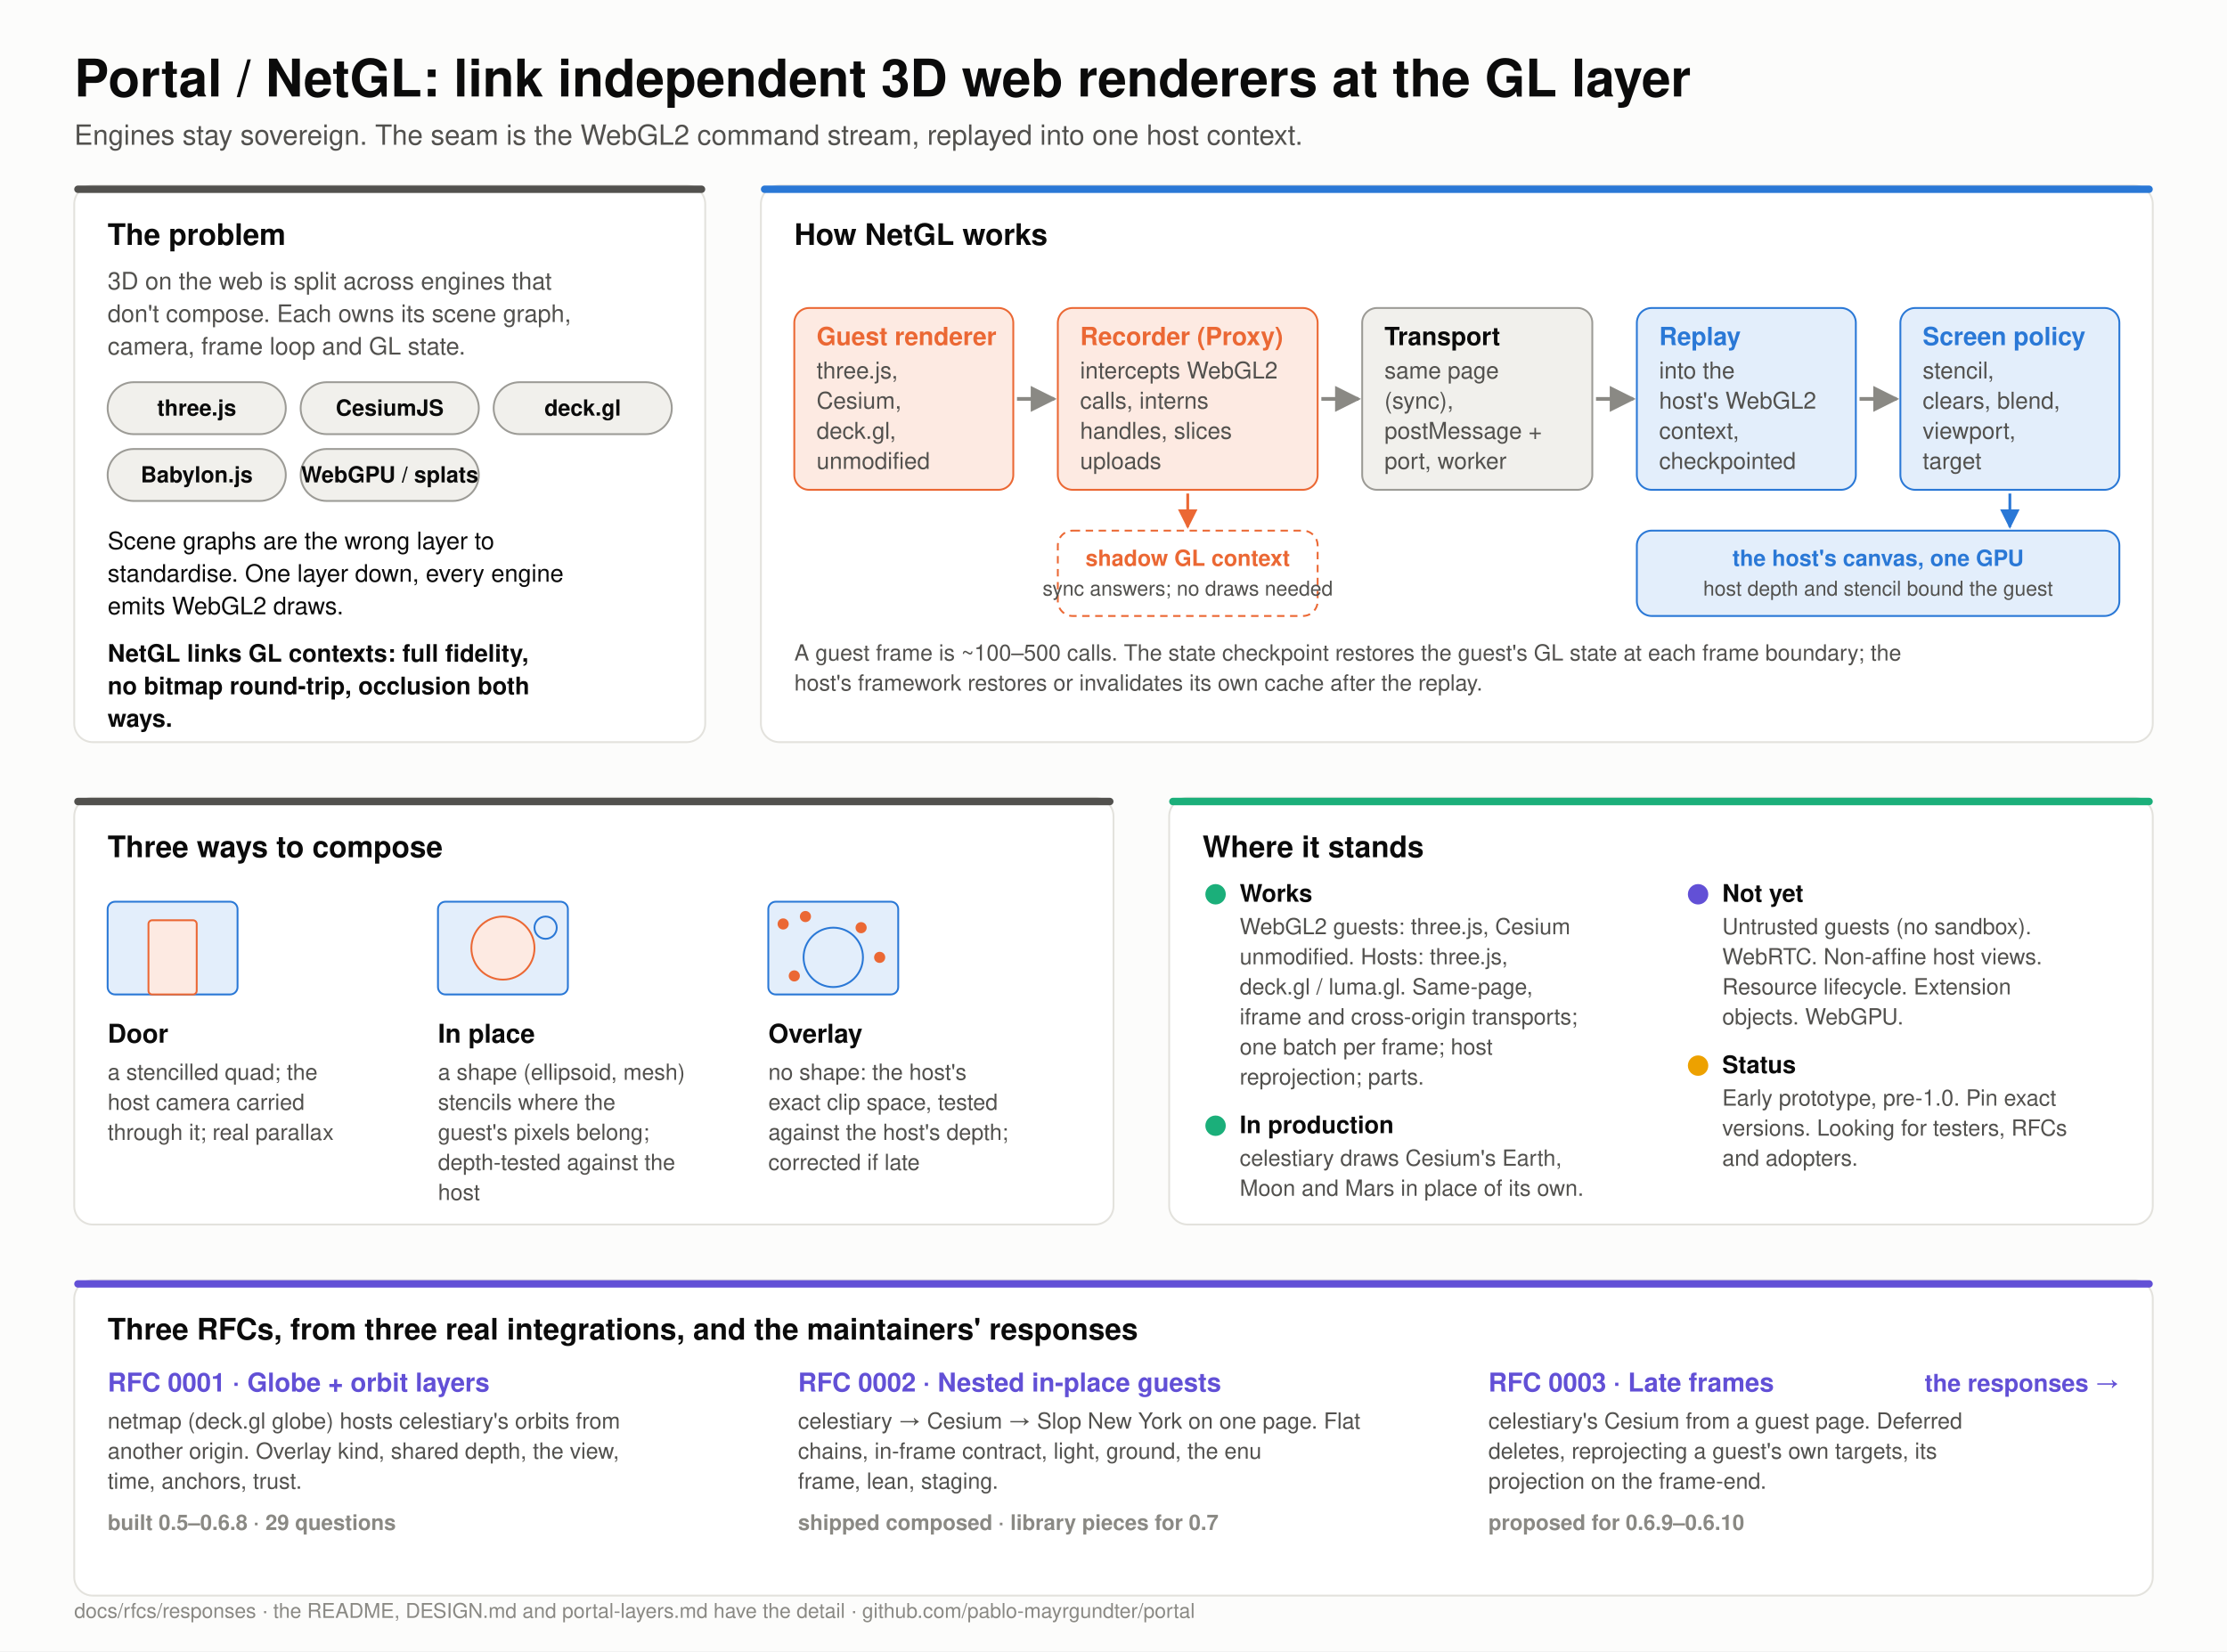
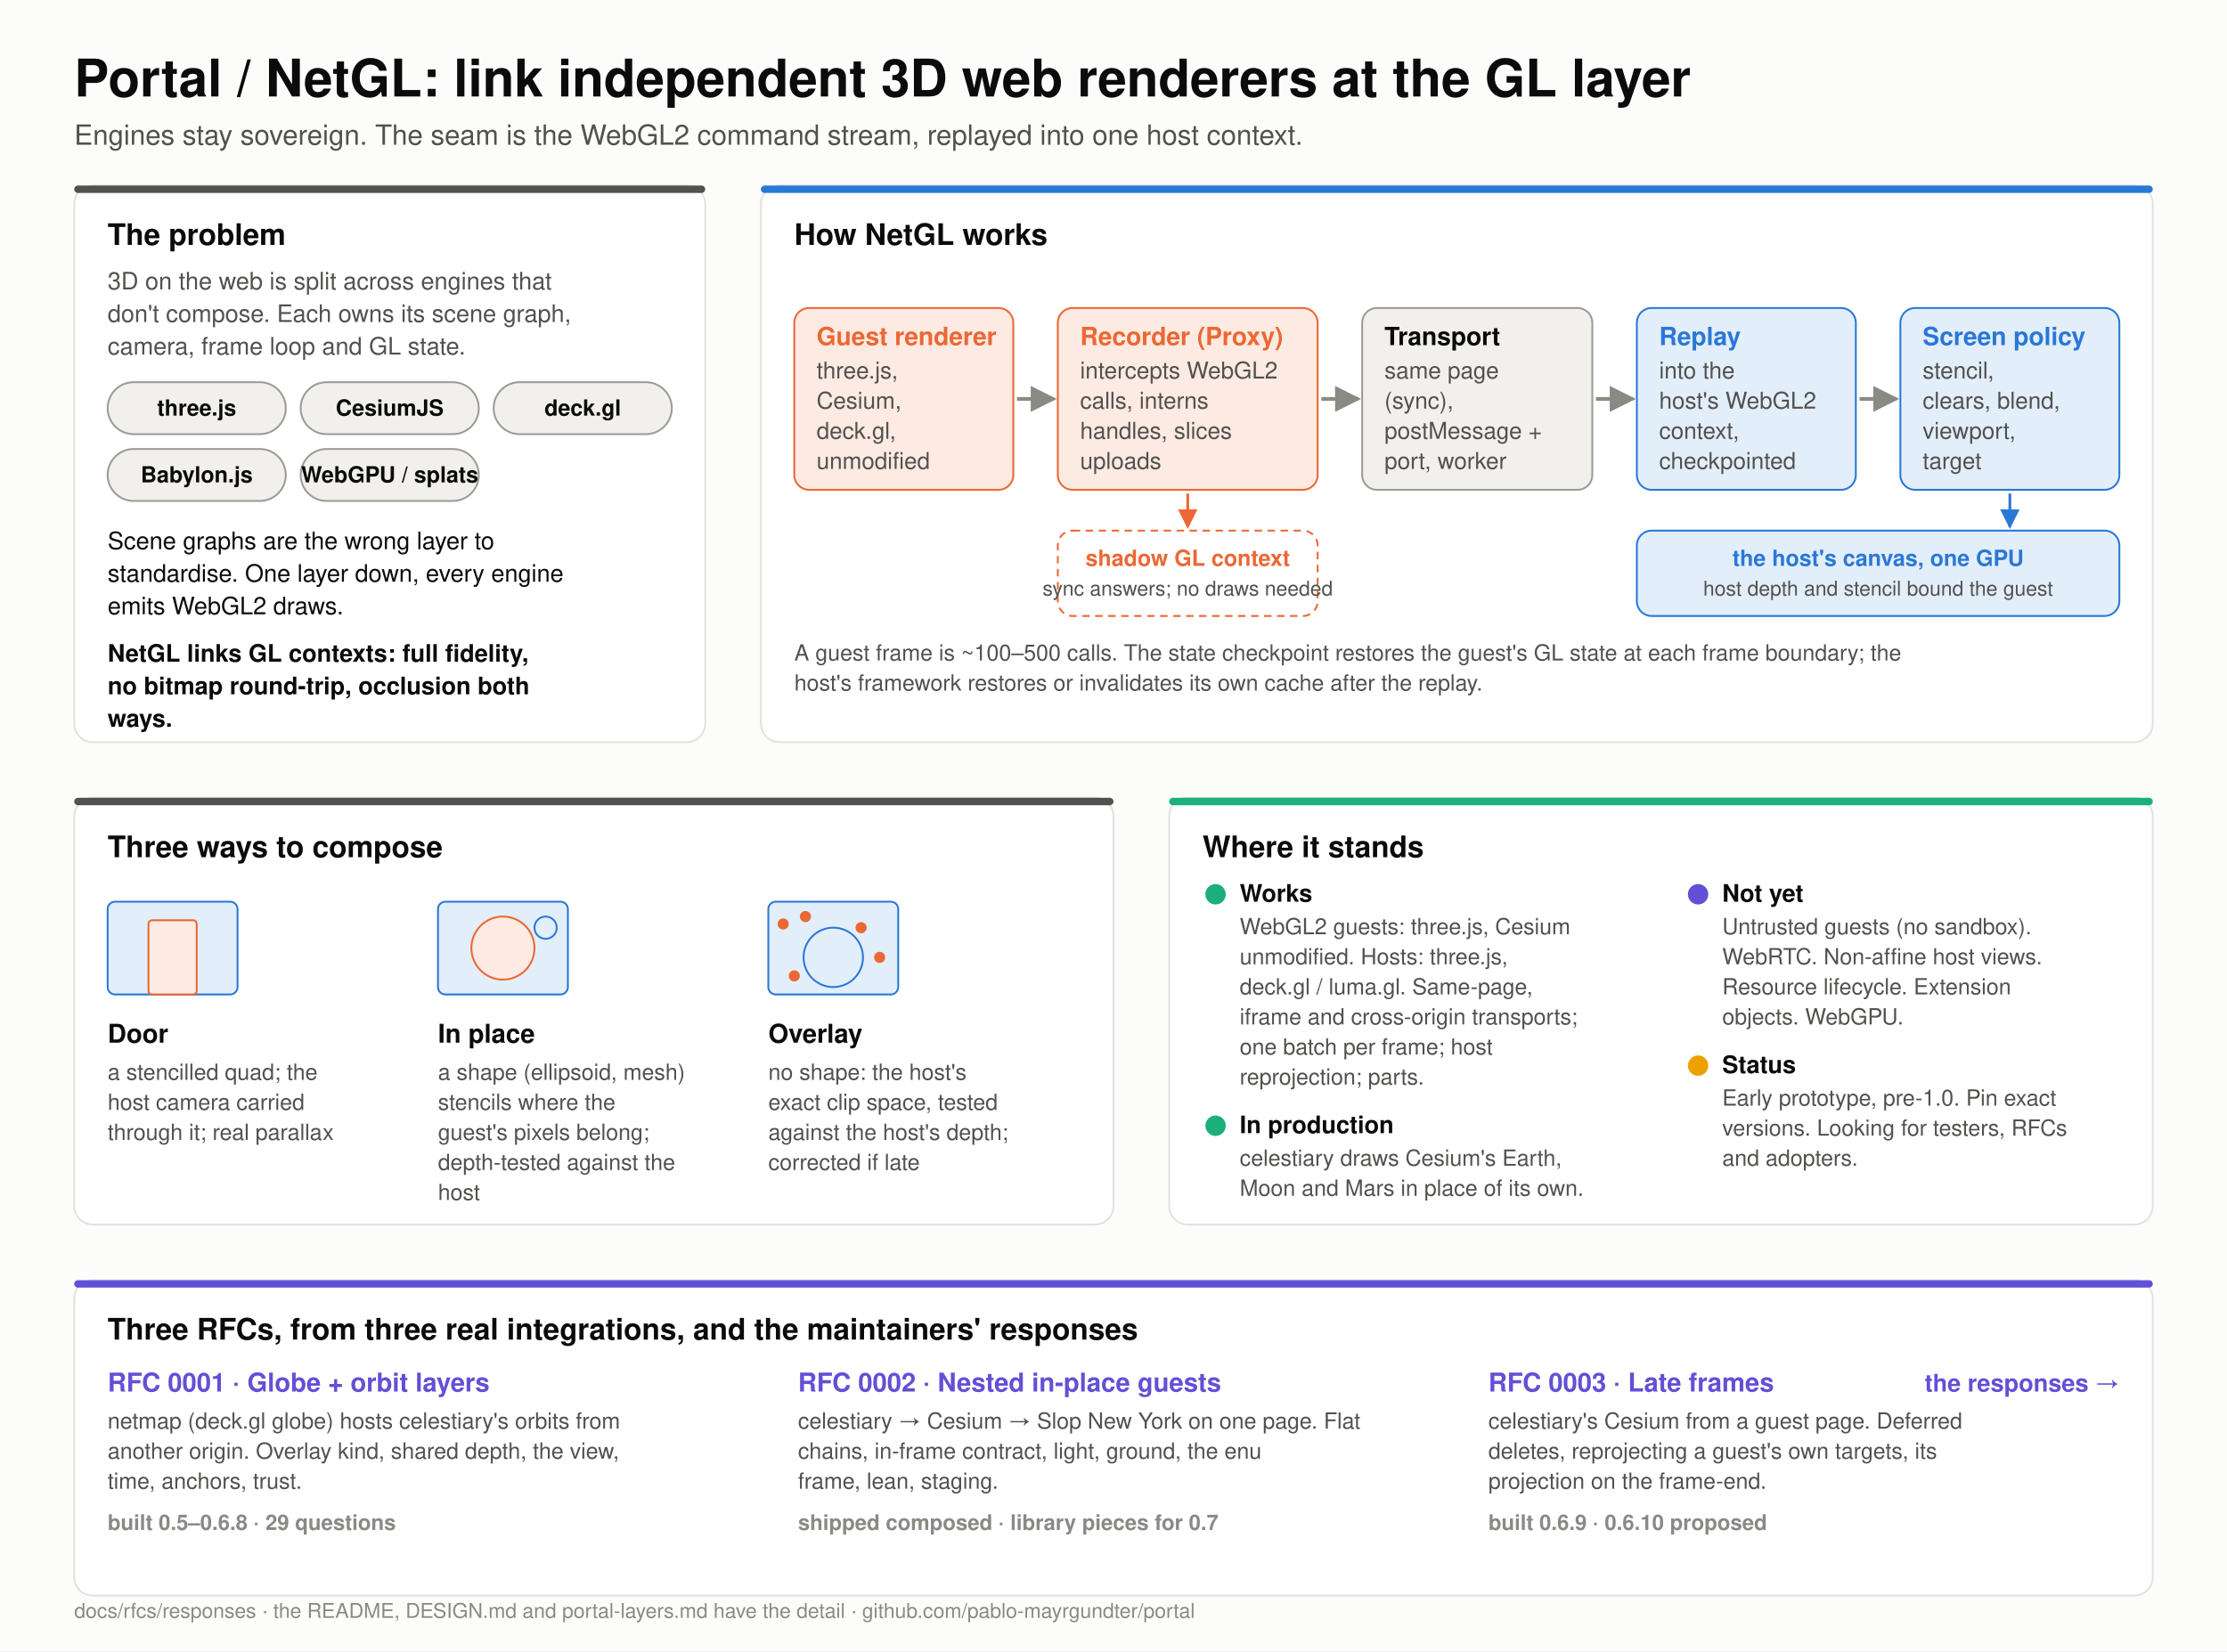
<svg xmlns="http://www.w3.org/2000/svg" width="1200" height="890" viewBox="0 0 1200 890" font-family="'Helvetica Neue', Helvetica, Arial, sans-serif">
  <defs>
    <marker id="arr-8a8984" viewBox="0 0 10 10" refX="9" refY="5" markerWidth="7" markerHeight="7" orient="auto-start-reverse">
      <path d="M0 0 L10 5 L0 10 z" fill="#8a8984" />
    </marker>
    <marker id="arr-eb6834" viewBox="0 0 10 10" refX="9" refY="5" markerWidth="7" markerHeight="7" orient="auto-start-reverse">
      <path d="M0 0 L10 5 L0 10 z" fill="#eb6834" />
    </marker>
    <marker id="arr-2a78d6" viewBox="0 0 10 10" refX="9" refY="5" markerWidth="7" markerHeight="7" orient="auto-start-reverse">
      <path d="M0 0 L10 5 L0 10 z" fill="#2a78d6" />
    </marker>
  </defs>
  <rect width="1200" height="890" fill="#fcfcfb" />
  <text x="40" y="52" font-size="28" fill="#0b0b0b" font-weight="700">Portal / NetGL: link independent 3D web renderers at the GL layer</text>
  <text x="40" y="78" font-size="15" fill="#52514e">Engines stay sovereign. The seam is the WebGL2 command stream, replayed into one host context.</text>
  <rect x="40" y="100" width="340" height="300" rx="10" fill="#ffffff" stroke="#e3e2dd" stroke-width="1" />
  <rect x="40" y="100" width="340" height="4" rx="2" fill="#52514e" />
  <text x="58" y="132" font-size="16" fill="#0b0b0b" font-weight="700">The problem</text>
  <text x="58" y="156" font-size="13" fill="#52514e">3D on the web is split across engines that</text>
  <text x="58" y="173.55" font-size="13" fill="#52514e">don't compose. Each owns its scene graph,</text>
  <text x="58" y="191.1" font-size="13" fill="#52514e">camera, frame loop and GL state.</text>
  <rect x="58" y="206" width="96" height="28" rx="14" fill="#f1f0ec" stroke="#9c9b96" stroke-width="1" />
  <text x="106" y="224" font-size="12" fill="#0b0b0b" font-weight="700" text-anchor="middle">three.js</text>
  <rect x="162" y="206" width="96" height="28" rx="14" fill="#f1f0ec" stroke="#9c9b96" stroke-width="1" />
  <text x="210" y="224" font-size="12" fill="#0b0b0b" font-weight="700" text-anchor="middle">CesiumJS</text>
  <rect x="266" y="206" width="96" height="28" rx="14" fill="#f1f0ec" stroke="#9c9b96" stroke-width="1" />
  <text x="314" y="224" font-size="12" fill="#0b0b0b" font-weight="700" text-anchor="middle">deck.gl</text>
  <rect x="58" y="242" width="96" height="28" rx="14" fill="#f1f0ec" stroke="#9c9b96" stroke-width="1" />
  <text x="106" y="260" font-size="12" fill="#0b0b0b" font-weight="700" text-anchor="middle">Babylon.js</text>
  <rect x="162" y="242" width="96" height="28" rx="14" fill="#f1f0ec" stroke="#9c9b96" stroke-width="1" />
  <text x="210" y="260" font-size="12" fill="#0b0b0b" font-weight="700" text-anchor="middle">WebGPU / splats</text>
  <text x="58" y="296" font-size="13" fill="#0b0b0b">Scene graphs are the wrong layer to</text>
  <text x="58" y="313.55" font-size="13" fill="#0b0b0b">standardise. One layer down, every engine</text>
  <text x="58" y="331.1" font-size="13" fill="#0b0b0b">emits WebGL2 draws.</text>
  <text x="58" y="356.65" font-size="13" fill="#0b0b0b" font-weight="700">NetGL links GL contexts: full fidelity,</text>
  <text x="58" y="374.2" font-size="13" fill="#0b0b0b" font-weight="700">no bitmap round-trip, occlusion both</text>
  <text x="58" y="391.75" font-size="13" fill="#0b0b0b" font-weight="700">ways.</text>
  <rect x="410" y="100" width="750" height="300" rx="10" fill="#ffffff" stroke="#e3e2dd" stroke-width="1" />
  <rect x="410" y="100" width="750" height="4" rx="2" fill="#2a78d6" />
  <text x="428" y="132" font-size="16" fill="#0b0b0b" font-weight="700">How NetGL works</text>
  <rect x="428" y="166" width="118" height="98" rx="8" fill="#fdeae2" stroke="#eb6834" stroke-width="1" />
  <text x="440" y="186" font-size="13.5" fill="#eb6834" font-weight="700">Guest renderer</text>
  <text x="440" y="204" font-size="12.5" fill="#52514e">three.js,</text>
  <text x="440" y="220.25" font-size="12.5" fill="#52514e">Cesium,</text>
  <text x="440" y="236.5" font-size="12.5" fill="#52514e">deck.gl,</text>
  <text x="440" y="252.75" font-size="12.5" fill="#52514e">unmodified</text>
  <rect x="570" y="166" width="140" height="98" rx="8" fill="#fdeae2" stroke="#eb6834" stroke-width="1" />
  <text x="582" y="186" font-size="13.5" fill="#eb6834" font-weight="700">Recorder (Proxy)</text>
  <text x="582" y="204" font-size="12.5" fill="#52514e">intercepts WebGL2</text>
  <text x="582" y="220.25" font-size="12.5" fill="#52514e">calls, interns</text>
  <text x="582" y="236.5" font-size="12.5" fill="#52514e">handles, slices</text>
  <text x="582" y="252.75" font-size="12.5" fill="#52514e">uploads</text>
  <rect x="734" y="166" width="124" height="98" rx="8" fill="#f1f0ec" stroke="#9c9b96" stroke-width="1" />
  <text x="746" y="186" font-size="13.5" fill="#0b0b0b" font-weight="700">Transport</text>
  <text x="746" y="204" font-size="12.5" fill="#52514e">same page</text>
  <text x="746" y="220.25" font-size="12.5" fill="#52514e">(sync),</text>
  <text x="746" y="236.5" font-size="12.5" fill="#52514e">postMessage +</text>
  <text x="746" y="252.75" font-size="12.5" fill="#52514e">port, worker</text>
  <rect x="882" y="166" width="118" height="98" rx="8" fill="#e3eefb" stroke="#2a78d6" stroke-width="1" />
  <text x="894" y="186" font-size="13.5" fill="#2a78d6" font-weight="700">Replay</text>
  <text x="894" y="204" font-size="12.5" fill="#52514e">into the</text>
  <text x="894" y="220.25" font-size="12.5" fill="#52514e">host's WebGL2</text>
  <text x="894" y="236.5" font-size="12.5" fill="#52514e">context,</text>
  <text x="894" y="252.75" font-size="12.5" fill="#52514e">checkpointed</text>
  <rect x="1024" y="166" width="118" height="98" rx="8" fill="#e3eefb" stroke="#2a78d6" stroke-width="1" />
  <text x="1036" y="186" font-size="13.5" fill="#2a78d6" font-weight="700">Screen policy</text>
  <text x="1036" y="204" font-size="12.5" fill="#52514e">stencil,</text>
  <text x="1036" y="220.25" font-size="12.5" fill="#52514e">clears, blend,</text>
  <text x="1036" y="236.5" font-size="12.5" fill="#52514e">viewport,</text>
  <text x="1036" y="252.75" font-size="12.5" fill="#52514e">target</text>
  <line x1="548" y1="215" x2="568" y2="215" stroke="#8a8984" stroke-width="2" marker-end="url(#arr-8a8984)" />
  <line x1="712" y1="215" x2="732" y2="215" stroke="#8a8984" stroke-width="2" marker-end="url(#arr-8a8984)" />
  <line x1="860" y1="215" x2="880" y2="215" stroke="#8a8984" stroke-width="2" marker-end="url(#arr-8a8984)" />
  <line x1="1002" y1="215" x2="1022" y2="215" stroke="#8a8984" stroke-width="2" marker-end="url(#arr-8a8984)" />
  <rect x="570" y="286" width="140" height="46" rx="8" fill="#ffffff" stroke="#eb6834" stroke-width="1" stroke-dasharray="4 3" />
  <text x="640" y="305" font-size="12" fill="#eb6834" font-weight="700" text-anchor="middle">shadow GL context</text>
  <text x="640" y="321" font-size="11" fill="#52514e" text-anchor="middle">sync answers; no draws needed</text>
  <line x1="640" y1="266" x2="640" y2="284" stroke="#eb6834" stroke-width="1.5" marker-end="url(#arr-eb6834)" />
  <rect x="882" y="286" width="260" height="46" rx="8" fill="#e3eefb" stroke="#2a78d6" stroke-width="1" />
  <text x="1012" y="305" font-size="12" fill="#2a78d6" font-weight="700" text-anchor="middle">the host's canvas, one GPU</text>
  <text x="1012" y="321" font-size="11" fill="#52514e" text-anchor="middle">host depth and stencil bound the guest</text>
  <line x1="1083" y1="266" x2="1083" y2="284" stroke="#2a78d6" stroke-width="1.5" marker-end="url(#arr-2a78d6)" />
  <text x="428" y="356" font-size="12" fill="#52514e">A guest frame is ~100–500 calls. The state checkpoint restores the guest's GL state at each frame boundary; the</text>
  <text x="428" y="372.2" font-size="12" fill="#52514e">host's framework restores or invalidates its own cache after the replay.</text>
  <rect x="40" y="430" width="560" height="230" rx="10" fill="#ffffff" stroke="#e3e2dd" stroke-width="1" />
  <rect x="40" y="430" width="560" height="4" rx="2" fill="#52514e" />
  <text x="58" y="462" font-size="16" fill="#0b0b0b" font-weight="700">Three ways to compose</text>
  <rect x="58" y="486" width="70" height="50" rx="4" fill="#e3eefb" stroke="#2a78d6" stroke-width="1" />
  <rect x="80" y="496" width="26" height="40" rx="2" fill="#fdeae2" stroke="#eb6834" stroke-width="1" />
  <text x="58" y="562" font-size="14" fill="#0b0b0b" font-weight="700">Door</text>
  <text x="58" y="582" font-size="12" fill="#52514e">a stencilled quad; the</text>
  <text x="58" y="598.2" font-size="12" fill="#52514e">host camera carried</text>
  <text x="58" y="614.4" font-size="12" fill="#52514e">through it; real parallax</text>
  <rect x="236" y="486" width="70" height="50" rx="4" fill="#e3eefb" stroke="#2a78d6" stroke-width="1" />
  <circle cx="271" cy="511" r="17" fill="#fdeae2" stroke="#eb6834" />
  <circle cx="294" cy="500" r="6" fill="#e3eefb" stroke="#2a78d6" />
  <text x="236" y="562" font-size="14" fill="#0b0b0b" font-weight="700">In place</text>
  <text x="236" y="582" font-size="12" fill="#52514e">a shape (ellipsoid, mesh)</text>
  <text x="236" y="598.2" font-size="12" fill="#52514e">stencils where the</text>
  <text x="236" y="614.4" font-size="12" fill="#52514e">guest's pixels belong;</text>
  <text x="236" y="630.6" font-size="12" fill="#52514e">depth-tested against the</text>
  <text x="236" y="646.8" font-size="12" fill="#52514e">host</text>
  <rect x="414" y="486" width="70" height="50" rx="4" fill="#e3eefb" stroke="#2a78d6" stroke-width="1" />
  <circle cx="449" cy="516" r="16" fill="#e3eefb" stroke="#2a78d6" />
  <circle cx="422" cy="498" r="3" fill="#eb6834" stroke="none" />
  <circle cx="434" cy="494" r="3" fill="#eb6834" stroke="none" />
  <circle cx="464" cy="500" r="3" fill="#eb6834" stroke="none" />
  <circle cx="474" cy="516" r="3" fill="#eb6834" stroke="none" />
  <circle cx="428" cy="526" r="3" fill="#eb6834" stroke="none" />
  <text x="414" y="562" font-size="14" fill="#0b0b0b" font-weight="700">Overlay</text>
  <text x="414" y="582" font-size="12" fill="#52514e">no shape: the host's</text>
  <text x="414" y="598.2" font-size="12" fill="#52514e">exact clip space, tested</text>
  <text x="414" y="614.4" font-size="12" fill="#52514e">against the host's depth;</text>
  <text x="414" y="630.6" font-size="12" fill="#52514e">corrected if late</text>
  <rect x="630" y="430" width="530" height="230" rx="10" fill="#ffffff" stroke="#e3e2dd" stroke-width="1" />
  <rect x="630" y="430" width="530" height="4" rx="2" fill="#1baf7a" />
  <text x="648" y="462" font-size="16" fill="#0b0b0b" font-weight="700">Where it stands</text>
  <circle cx="655" cy="482" r="5.5" fill="#1baf7a" stroke="none" />
  <text x="668" y="486" font-size="13" fill="#0b0b0b" font-weight="700">Works</text>
  <text x="668" y="503.55" font-size="12" fill="#52514e">WebGL2 guests: three.js, Cesium</text>
  <text x="668" y="519.75" font-size="12" fill="#52514e">unmodified. Hosts: three.js,</text>
  <text x="668" y="535.95" font-size="12" fill="#52514e">deck.gl / luma.gl. Same-page,</text>
  <text x="668" y="552.15" font-size="12" fill="#52514e">iframe and cross-origin transports;</text>
  <text x="668" y="568.35" font-size="12" fill="#52514e">one batch per frame; host</text>
  <text x="668" y="584.55" font-size="12" fill="#52514e">reprojection; parts.</text>
  <circle cx="655" cy="606.75" r="5.5" fill="#1baf7a" stroke="none" />
  <text x="668" y="610.75" font-size="13" fill="#0b0b0b" font-weight="700">In production</text>
  <text x="668" y="628.3" font-size="12" fill="#52514e">celestiary draws Cesium's Earth,</text>
  <text x="668" y="644.5" font-size="12" fill="#52514e">Moon and Mars in place of its own.</text>
  <circle cx="915" cy="482" r="5.5" fill="#6250d6" stroke="none" />
  <text x="928" y="486" font-size="13" fill="#0b0b0b" font-weight="700">Not yet</text>
  <text x="928" y="503.55" font-size="12" fill="#52514e">Untrusted guests (no sandbox).</text>
  <text x="928" y="519.75" font-size="12" fill="#52514e">WebRTC. Non-affine host views.</text>
  <text x="928" y="535.95" font-size="12" fill="#52514e">Resource lifecycle. Extension</text>
  <text x="928" y="552.15" font-size="12" fill="#52514e">objects. WebGPU.</text>
  <circle cx="915" cy="574.35" r="5.5" fill="#eda100" stroke="none" />
  <text x="928" y="578.35" font-size="13" fill="#0b0b0b" font-weight="700">Status</text>
  <text x="928" y="595.9" font-size="12" fill="#52514e">Early prototype, pre-1.0. Pin exact</text>
  <text x="928" y="612.1" font-size="12" fill="#52514e">versions. Looking for testers, RFCs</text>
  <text x="928" y="628.3" font-size="12" fill="#52514e">and adopters.</text>
  <rect x="40" y="690" width="1120" height="170" rx="10" fill="#ffffff" stroke="#e3e2dd" stroke-width="1" />
  <rect x="40" y="690" width="1120" height="4" rx="2" fill="#6250d6" />
  <text x="58" y="722" font-size="16" fill="#0b0b0b" font-weight="700">Three RFCs, from three real integrations, and the maintainers' responses</text>
  <a href="rfcs/0001-globe-orbit-layers.html">
    <text x="58" y="750" font-size="14" fill="#6250d6" font-weight="700">RFC 0001 · Globe + orbit layers</text>
  </a>
  <text x="58" y="770" font-size="12" fill="#52514e">netmap (deck.gl globe) hosts celestiary's orbits from</text>
  <text x="58" y="786.2" font-size="12" fill="#52514e">another origin. Overlay kind, shared depth, the view,</text>
  <text x="58" y="802.4" font-size="12" fill="#52514e">time, anchors, trust.</text>
  <text x="58" y="824.6" font-size="11.5" fill="#8a8984" font-weight="700">built 0.5–0.6.8 · 29 questions</text>
  <a href="rfcs/0002-nested-in-place-guests.html">
    <text x="430" y="750" font-size="14" fill="#6250d6" font-weight="700">RFC 0002 · Nested in-place guests</text>
  </a>
  <text x="430" y="770" font-size="12" fill="#52514e">celestiary → Cesium → Slop New York on one page. Flat</text>
  <text x="430" y="786.2" font-size="12" fill="#52514e">chains, in-frame contract, light, ground, the enu</text>
  <text x="430" y="802.4" font-size="12" fill="#52514e">frame, lean, staging.</text>
  <text x="430" y="824.6" font-size="11.5" fill="#8a8984" font-weight="700">shipped composed · library pieces for 0.7</text>
  <a href="rfcs/0003-late-frames.html">
    <text x="802" y="750" font-size="14" fill="#6250d6" font-weight="700">RFC 0003 · Late frames</text>
  </a>
  <text x="802" y="770" font-size="12" fill="#52514e">celestiary's Cesium from a guest page. Deferred</text>
  <text x="802" y="786.2" font-size="12" fill="#52514e">deletes, reprojecting a guest's own targets, its</text>
  <text x="802" y="802.4" font-size="12" fill="#52514e">projection on the frame-end.</text>
-   <text x="802" y="824.6" font-size="11.5" fill="#8a8984" font-weight="700">proposed for 0.6.9–0.6.10</text>
+   <text x="802" y="824.6" font-size="11.5" fill="#8a8984" font-weight="700">built 0.6.9 · 0.6.10 proposed</text>
  <a href="rfcs/index.html">
    <text x="1142" y="750" font-size="13" fill="#6250d6" font-weight="700" text-anchor="end">the responses →</text>
  </a>
  <text x="40" y="872" font-size="11" fill="#8a8984">docs/rfcs/responses · the README, DESIGN.md and portal-layers.md have the detail · github.com/pablo-mayrgundter/portal</text>
</svg>
